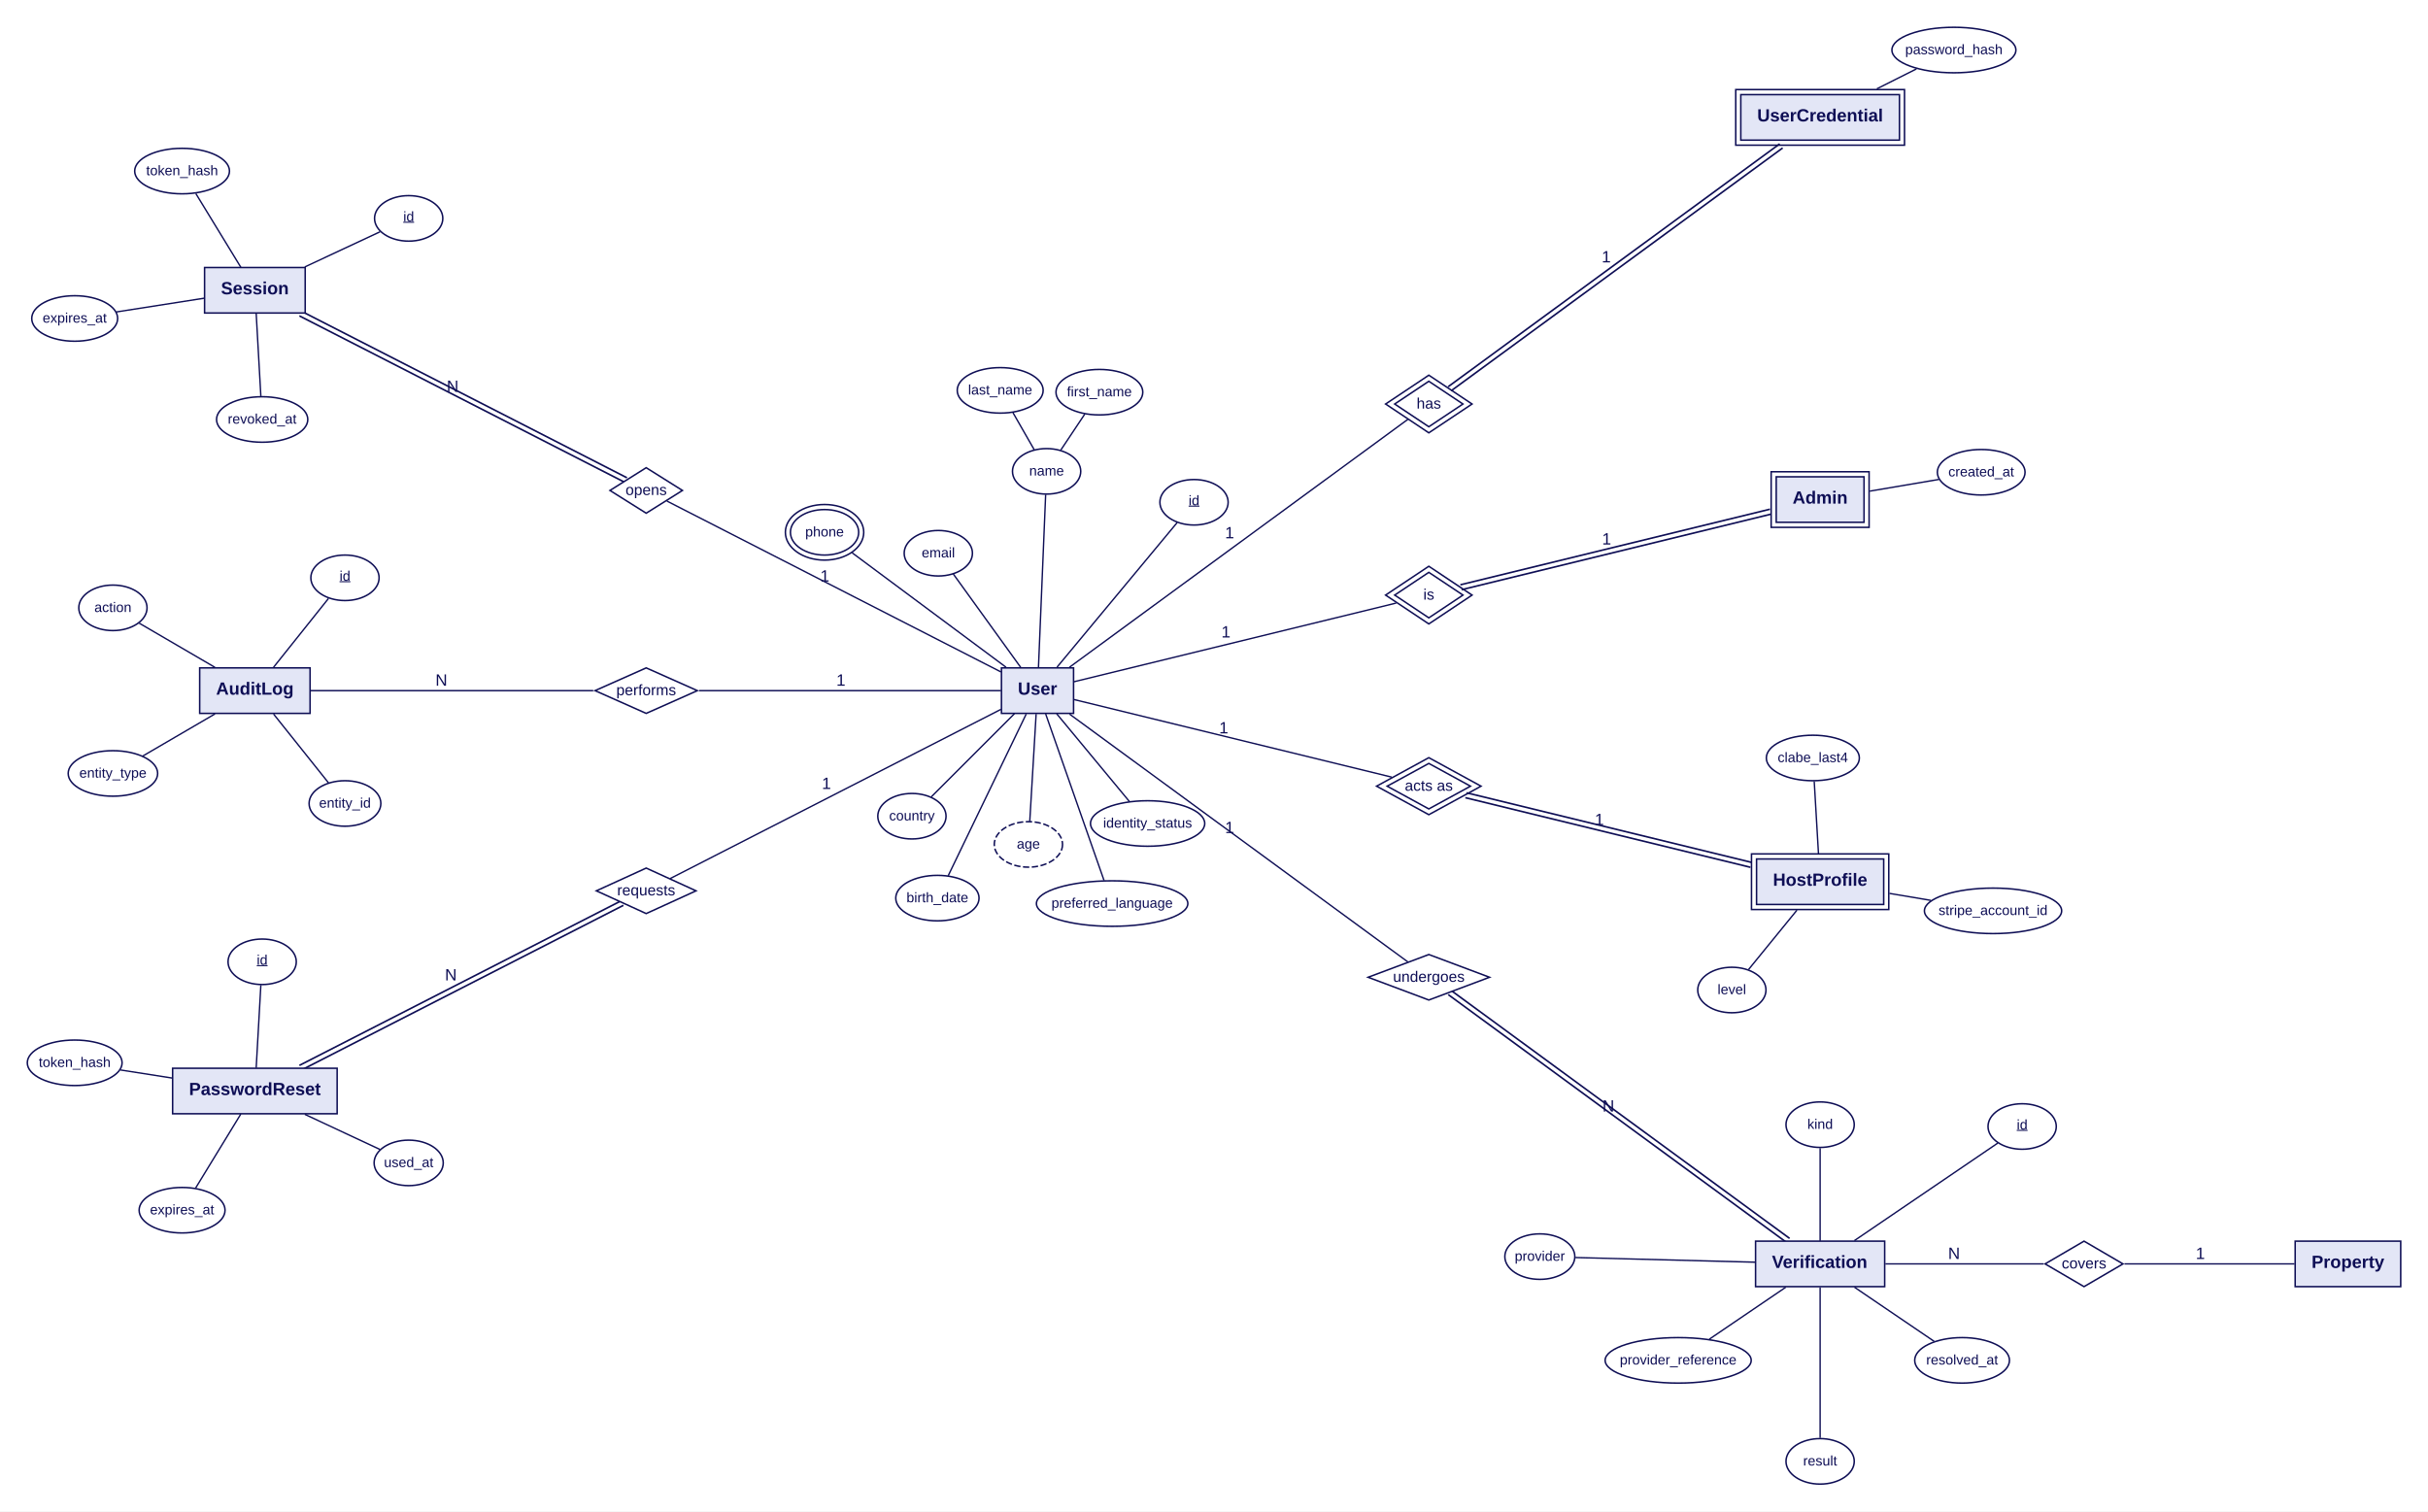
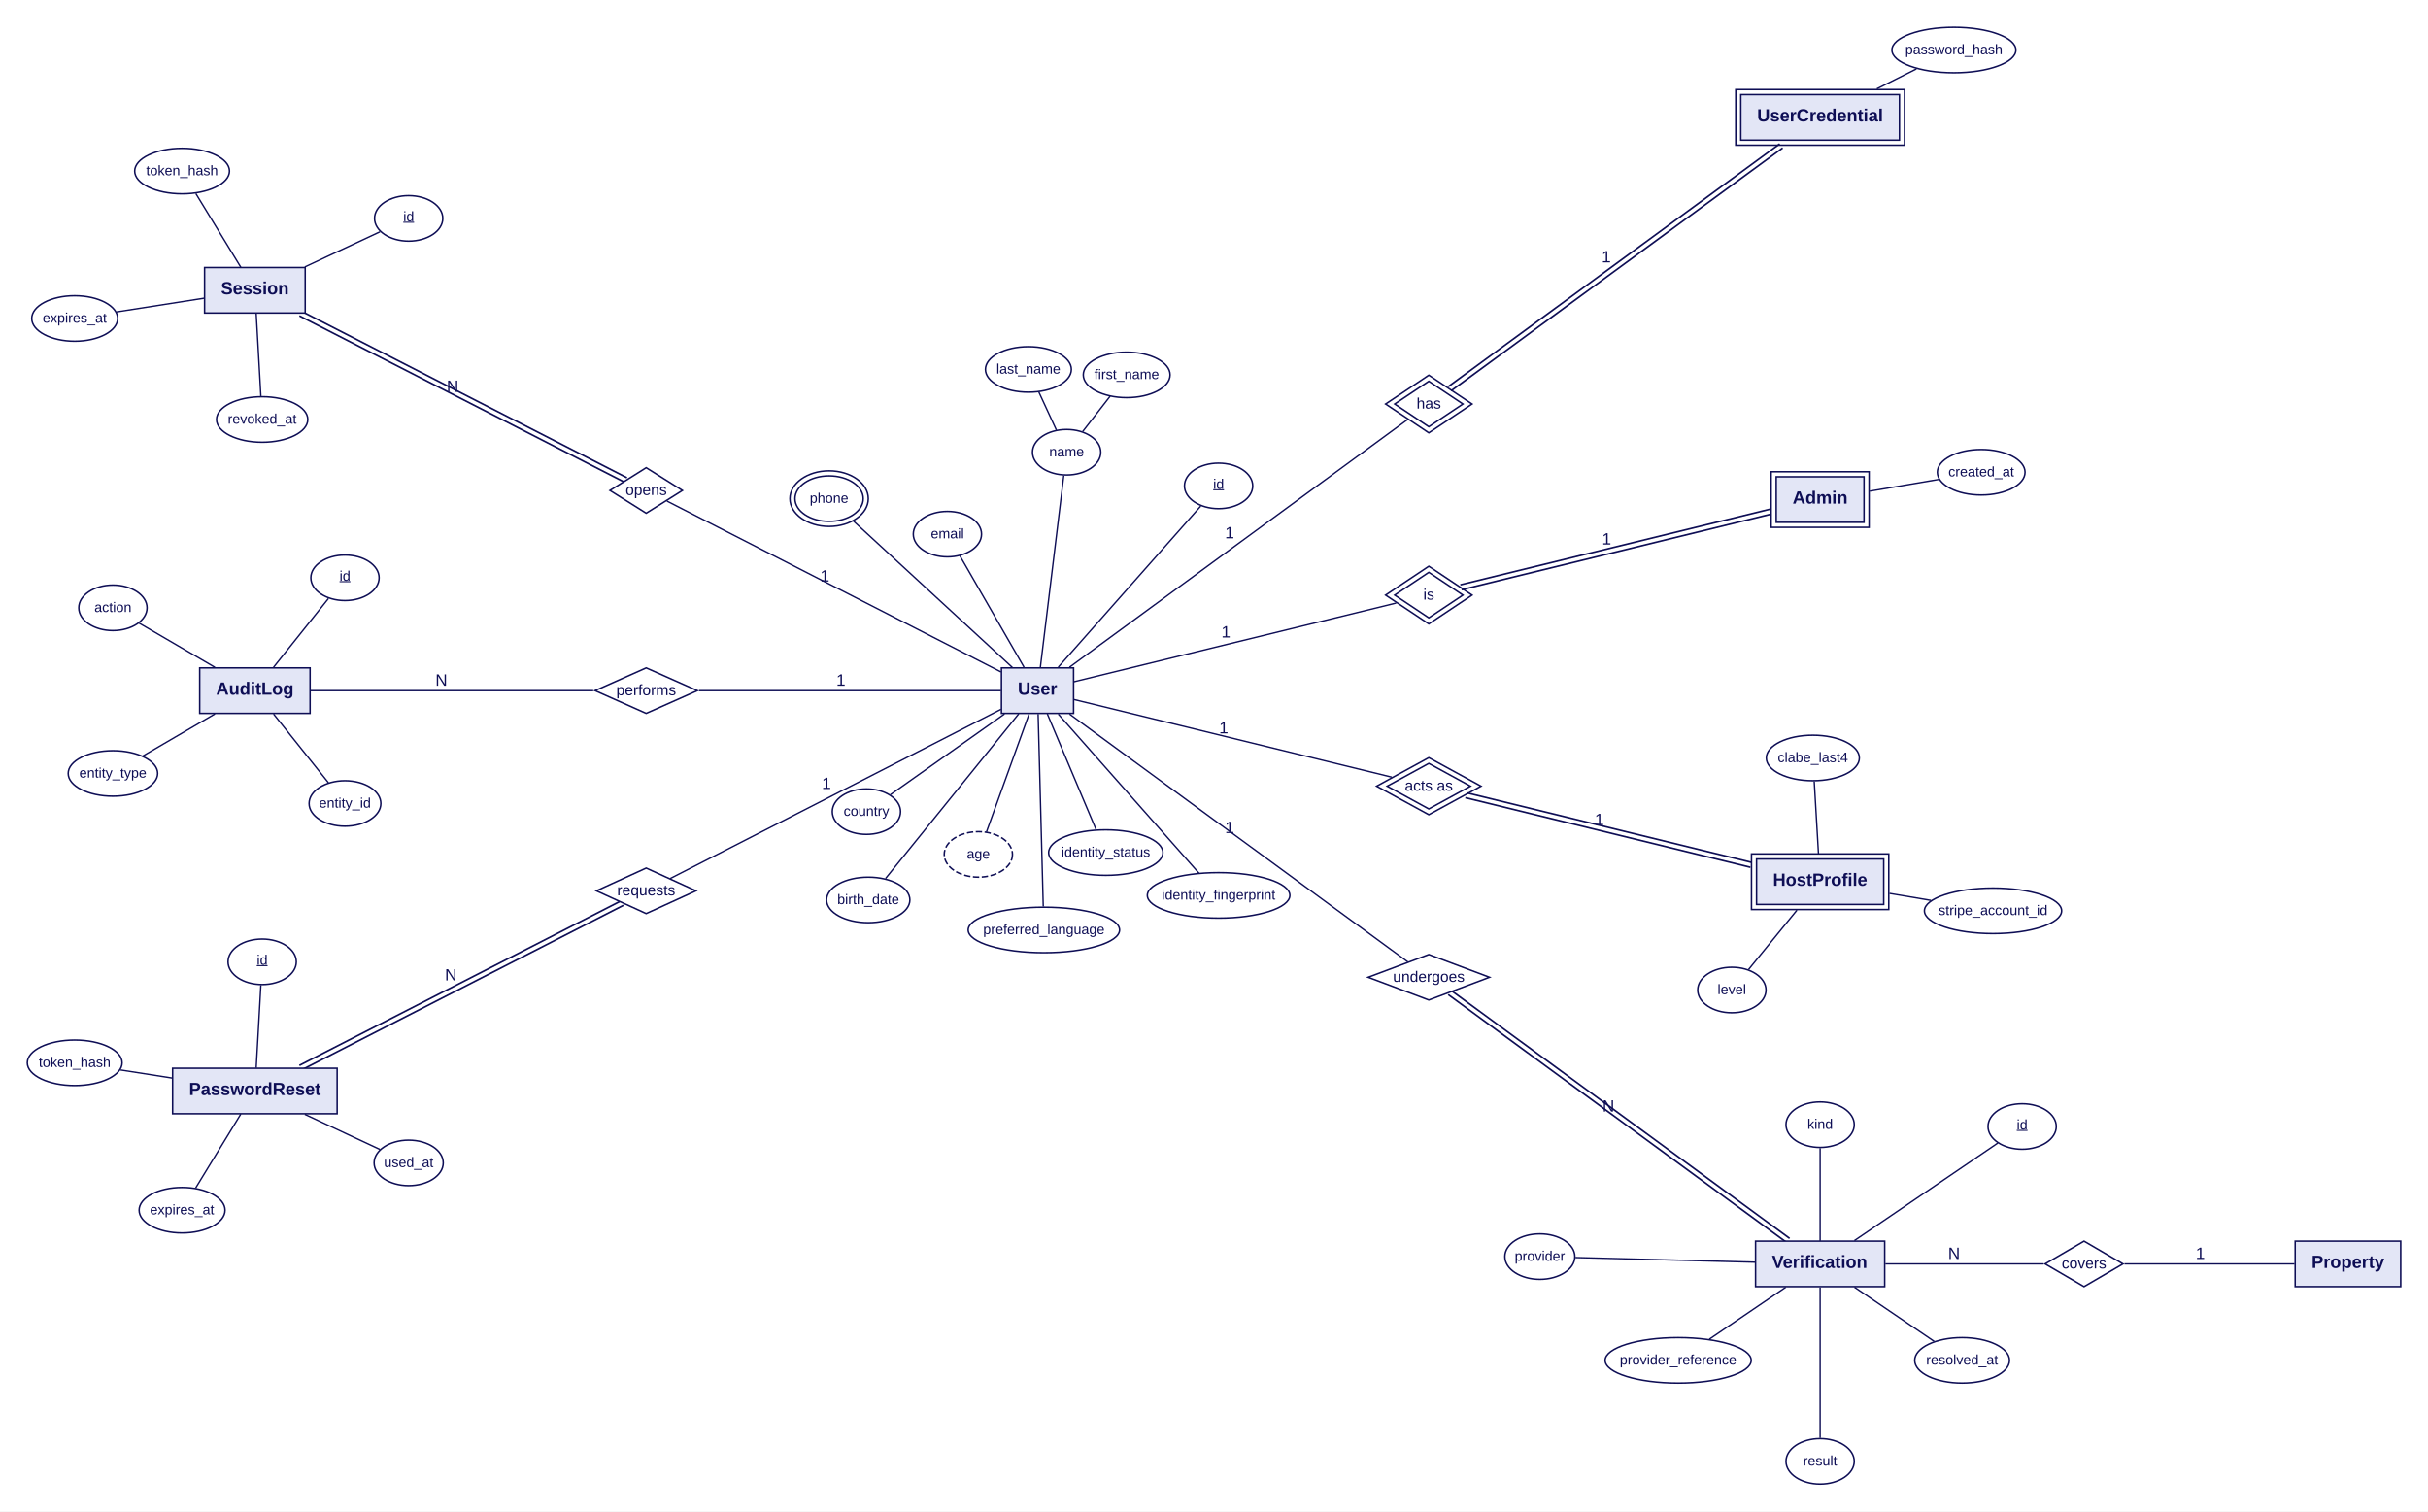
<svg xmlns="http://www.w3.org/2000/svg" width="1921pt" height="1196pt" viewBox="0.00 0.00 1921.00 1196.00">
  <g id="graph0" class="graph" transform="scale(1 1) rotate(0) translate(21.6 1174.32)">
    <polygon fill="white" stroke="none" points="-21.6,21.6 -21.6,-1174.32 1899.41,-1174.32 1899.41,21.6 -21.6,21.6" />
    <g id="edge1" class="edge">
-       <path fill="none" stroke="#0e0e55" stroke-width="1.1" d="M814.69,-646.41C839.2,-675.91 886.61,-732.97 909.75,-760.81" />
+       <path fill="none" stroke="#0e0e55" stroke-width="1.1" d="M815.7,-646.42C844.07,-678.5 901.76,-743.73 928.43,-773.89" />
    </g>
    <g id="edge2" class="edge">
-       <path fill="none" stroke="#0e0e55" stroke-width="1.1" d="M800.03,-646.41C801.42,-679.81 804.31,-749.62 805.7,-782.92" />
+       <path fill="none" stroke="#0e0e55" stroke-width="1.1" d="M801.51,-646.27C805.92,-682.33 815.63,-761.85 820.04,-797.97" />
    </g>
    <g id="edge5" class="edge">
-       <path fill="none" stroke="#0e0e55" stroke-width="1.1" d="M785.95,-646.28C770.99,-667 746.94,-700.32 732.62,-720.16" />
+       <path fill="none" stroke="#0e0e55" stroke-width="1.1" d="M788.59,-646.38C774.84,-670.27 751.13,-711.46 737.81,-734.61" />
    </g>
    <g id="edge6" class="edge">
-       <path fill="none" stroke="#0e0e55" stroke-width="1.1" d="M774.4,-646.33C741.45,-670.83 683.83,-713.67 652.53,-736.95" />
+       <path fill="none" stroke="#0e0e55" stroke-width="1.1" d="M779.37,-646.17C747.42,-675.6 685.07,-733.05 653.57,-762.08" />
    </g>
    <g id="edge7" class="edge">
-       <path fill="none" stroke="#0e0e55" stroke-width="1.1" d="M781.04,-609.62C762.1,-590.68 732.81,-561.39 715.08,-543.66" />
+       <path fill="none" stroke="#0e0e55" stroke-width="1.1" d="M773.16,-609.38C746.73,-590.68 706.5,-562.21 682.94,-545.55" />
    </g>
    <g id="edge8" class="edge">
-       <path fill="none" stroke="#0e0e55" stroke-width="1.1" d="M790.33,-609.33C774.96,-577.46 743.7,-512.67 728.6,-481.38" />
+       <path fill="none" stroke="#0e0e55" stroke-width="1.1" d="M784.42,-609.49C758.27,-577.15 704.36,-510.49 679.04,-479.18" />
    </g>
    <g id="edge9" class="edge">
-       <path fill="none" stroke="#0e0e55" stroke-width="1.1" d="M798.17,-609.36C796.81,-586.36 794.5,-547.31 793.14,-524.42" />
+       <path fill="none" stroke="#0e0e55" stroke-width="1.1" d="M792.56,-609.27C783.56,-584.35 767.69,-540.41 758.85,-515.94" />
    </g>
    <g id="edge10" class="edge">
-       <path fill="none" stroke="#0e0e55" stroke-width="1.1" d="M805.69,-609.49C817.05,-577.08 840.53,-510.08 851.88,-477.69" />
+       <path fill="none" stroke="#0e0e55" stroke-width="1.1" d="M799.75,-609.34C800.72,-573.14 802.84,-493.32 803.81,-457.06" />
    </g>
    <g id="edge11" class="edge">
-       <path fill="none" stroke="#0e0e55" stroke-width="1.1" d="M814.44,-609.53C830.62,-590 856.07,-559.3 871.96,-540.12" />
-     </g>
-     <g id="edge35" class="edge">
+       <path fill="none" stroke="#0e0e55" stroke-width="1.1" d="M807,-609.48C817.26,-585.11 835.28,-542.35 845.54,-518.01" />
+     </g>
+     <g id="edge12" class="edge">
+       <path fill="none" stroke="#0e0e55" stroke-width="1.1" d="M815.7,-609.26C843.63,-577.67 899.97,-513.97 927.16,-483.22" />
+     </g>
+     <g id="edge36" class="edge">
      <path fill="none" stroke="#0e0e55" stroke-width="1.1" d="M824.6,-646.4C885.97,-691.36 1041.32,-805.16 1092.34,-842.54" />
      <text xml:space="preserve" text-anchor="middle" x="951.24" y="-748.37" font-family="Arial" font-size="13.00" fill="#0e0e55"> 1 </text>
    </g>
-     <g id="edge37" class="edge">
+     <g id="edge38" class="edge">
      <path fill="none" stroke="#0e0e55" stroke-width="1.1" d="M770.41,-642.6C706.76,-675.16 556,-752.3 506.05,-777.85" />
      <text xml:space="preserve" text-anchor="middle" x="631" y="-714.13" font-family="Arial" font-size="13.00" fill="#0e0e55"> 1 </text>
    </g>
-     <g id="edge39" class="edge">
+     <g id="edge40" class="edge">
      <path fill="none" stroke="#0e0e55" stroke-width="1.1" d="M770.41,-613.08C707.81,-581.05 560.95,-505.91 508.61,-479.13" />
      <text xml:space="preserve" text-anchor="middle" x="632.28" y="-550.01" font-family="Arial" font-size="13.00" fill="#0e0e55"> 1 </text>
    </g>
-     <g id="edge41" class="edge">
+     <g id="edge42" class="edge">
      <path fill="none" stroke="#0e0e55" stroke-width="1.1" d="M828.11,-634.88C888.15,-649.55 1025.74,-683.14 1083.05,-697.14" />
      <text xml:space="preserve" text-anchor="middle" x="948.35" y="-669.91" font-family="Arial" font-size="13.00" fill="#0e0e55"> 1 </text>
    </g>
-     <g id="edge43" class="edge">
+     <g id="edge44" class="edge">
      <path fill="none" stroke="#0e0e55" stroke-width="1.1" d="M828.11,-620.8C886.95,-606.43 1020.26,-573.87 1079.52,-559.4" />
      <text xml:space="preserve" text-anchor="middle" x="946.59" y="-594" font-family="Arial" font-size="13.00" fill="#0e0e55"> 1 </text>
    </g>
-     <g id="edge45" class="edge">
+     <g id="edge46" class="edge">
      <path fill="none" stroke="#0e0e55" stroke-width="1.1" d="M824.6,-609.28C885.97,-564.32 1041.32,-450.52 1092.34,-413.14" />
      <text xml:space="preserve" text-anchor="middle" x="951.24" y="-515.11" font-family="Arial" font-size="13.00" fill="#0e0e55"> 1 </text>
    </g>
-     <g id="edge49" class="edge">
+     <g id="edge50" class="edge">
      <path fill="none" stroke="#0e0e55" stroke-width="1.1" d="M770.41,-627.84C715.4,-627.84 595.29,-627.84 531.46,-627.84" />
      <text xml:space="preserve" text-anchor="middle" x="643.71" y="-631.74" font-family="Arial" font-size="13.00" fill="#0e0e55"> 1 </text>
    </g>
    <g id="edge3" class="edge">
-       <path fill="none" stroke="#0e0e55" stroke-width="1.1" d="M817.65,-818.15C823.55,-826.99 830.77,-837.82 836.71,-846.73" />
+       <path fill="none" stroke="#0e0e55" stroke-width="1.1" d="M835.03,-832.88C841.74,-841.52 849.96,-852.1 856.72,-860.81" />
    </g>
    <g id="edge4" class="edge">
-       <path fill="none" stroke="#0e0e55" stroke-width="1.1" d="M796.62,-818.53C791.44,-827.58 785.09,-838.66 779.86,-847.77" />
-     </g>
-     <g id="edge12" class="edge">
+       <path fill="none" stroke="#0e0e55" stroke-width="1.1" d="M814.2,-834.04C809.86,-843.44 804.53,-854.99 800.19,-864.39" />
+     </g>
+     <g id="edge13" class="edge">
      <path fill="none" stroke="#0e0e55" stroke-width="1.1" d="M219.57,-963.11C239.27,-972.32 262.4,-983.13 279.09,-990.93" />
    </g>
-     <g id="edge13" class="edge">
+     <g id="edge14" class="edge">
      <path fill="none" stroke="#0e0e55" stroke-width="1.1" d="M168.95,-962.83C158.69,-979.63 143.53,-1004.46 133.34,-1021.15" />
    </g>
-     <g id="edge14" class="edge">
+     <g id="edge15" class="edge">
      <path fill="none" stroke="#0e0e55" stroke-width="1.1" d="M139.97,-938.36C118.06,-934.93 91.26,-930.74 70.56,-927.5" />
    </g>
-     <g id="edge15" class="edge">
+     <g id="edge16" class="edge">
      <path fill="none" stroke="#0e0e55" stroke-width="1.1" d="M181.09,-926.36C182.13,-907.87 183.73,-879.43 184.78,-860.86" />
    </g>
-     <g id="edge38" class="edge">
+     <g id="edge39" class="edge">
      <path fill="none" stroke="#0e0e55" stroke-width="1.3" d="M215.27,-924.38C282.58,-889.94 424.72,-817.22 472.61,-792.72" />
      <path fill="none" stroke="white" stroke-width="1.3" d="M216.18,-926.16C283.49,-891.72 425.63,-819 473.52,-794.5" />
      <path fill="none" stroke="#0e0e55" stroke-width="1.3" d="M217.09,-927.94C284.41,-893.5 426.54,-820.78 474.43,-796.28" />
      <text xml:space="preserve" text-anchor="middle" x="336.54" y="-864.23" font-family="Arial" font-size="13.00" fill="#0e0e55"> N </text>
    </g>
-     <g id="edge16" class="edge">
+     <g id="edge17" class="edge">
      <path fill="none" stroke="#0e0e55" stroke-width="1.1" d="M194.83,-646.34C207.63,-662.38 225.99,-685.36 238.27,-700.75" />
    </g>
-     <g id="edge17" class="edge">
+     <g id="edge18" class="edge">
      <path fill="none" stroke="#0e0e55" stroke-width="1.1" d="M148.47,-646.27C129.27,-657.47 105.29,-671.46 88.47,-681.27" />
    </g>
-     <g id="edge18" class="edge">
+     <g id="edge19" class="edge">
      <path fill="none" stroke="#0e0e55" stroke-width="1.1" d="M148.47,-609.41C130.31,-598.82 107.86,-585.73 91.26,-576.04" />
    </g>
-     <g id="edge19" class="edge">
+     <g id="edge20" class="edge">
      <path fill="none" stroke="#0e0e55" stroke-width="1.1" d="M194.83,-609.34C207.63,-593.3 225.99,-570.32 238.27,-554.93" />
    </g>
-     <g id="edge50" class="edge">
+     <g id="edge51" class="edge">
      <path fill="none" stroke="#0e0e55" stroke-width="1.1" d="M224.09,-627.84C283.69,-627.84 389.29,-627.84 447.77,-627.84" />
      <text xml:space="preserve" text-anchor="middle" x="327.62" y="-631.74" font-family="Arial" font-size="13.00" fill="#0e0e55"> N </text>
    </g>
-     <g id="edge20" class="edge">
+     <g id="edge21" class="edge">
      <path fill="none" stroke="#0e0e55" stroke-width="1.1" d="M181.09,-329.32C182.13,-347.81 183.73,-376.25 184.78,-394.82" />
    </g>
-     <g id="edge21" class="edge">
+     <g id="edge22" class="edge">
      <path fill="none" stroke="#0e0e55" stroke-width="1.1" d="M114.62,-321.29C100.57,-323.49 86.21,-325.73 73.75,-327.68" />
    </g>
-     <g id="edge22" class="edge">
+     <g id="edge23" class="edge">
      <path fill="none" stroke="#0e0e55" stroke-width="1.1" d="M168.95,-292.85C158.62,-275.94 143.33,-250.9 133.14,-234.21" />
    </g>
-     <g id="edge23" class="edge">
+     <g id="edge24" class="edge">
      <path fill="none" stroke="#0e0e55" stroke-width="1.1" d="M219.57,-292.57C239.27,-283.36 262.4,-272.55 279.09,-264.75" />
    </g>
-     <g id="edge40" class="edge">
+     <g id="edge41" class="edge">
      <path fill="none" stroke="#0e0e55" stroke-width="1.3" d="M217.09,-327.74C283.13,-361.53 421.18,-432.16 471.61,-457.96" />
      <path fill="none" stroke="white" stroke-width="1.3" d="M216.18,-329.52C282.22,-363.31 420.27,-433.94 470.7,-459.74" />
      <path fill="none" stroke="#0e0e55" stroke-width="1.3" d="M215.27,-331.3C281.31,-365.09 419.36,-435.72 469.79,-461.52" />
      <text xml:space="preserve" text-anchor="middle" x="335.13" y="-398.53" font-family="Arial" font-size="13.00" fill="#0e0e55"> N </text>
    </g>
-     <g id="edge24" class="edge">
+     <g id="edge25" class="edge">
      <path fill="none" stroke="#0e0e55" stroke-width="1.1" d="M1463.35,-1104.04C1473.94,-1109.37 1484.97,-1114.92 1494.69,-1119.81" />
    </g>
-     <g id="edge36" class="edge">
+     <g id="edge37" class="edge">
      <path fill="none" stroke="#0e0e55" stroke-width="1.3" d="M1386.46,-1060.48C1321.76,-1013.08 1173.68,-904.61 1124.16,-868.32" />
      <path fill="none" stroke="white" stroke-width="1.3" d="M1387.64,-1058.86C1322.95,-1011.47 1174.86,-902.99 1125.34,-866.71" />
      <path fill="none" stroke="#0e0e55" stroke-width="1.3" d="M1388.82,-1057.25C1324.13,-1009.86 1176.05,-901.38 1126.52,-865.1" />
      <text xml:space="preserve" text-anchor="middle" x="1249.26" y="-966.69" font-family="Arial" font-size="13.00" fill="#0e0e55"> 1 </text>
    </g>
-     <g id="edge25" class="edge">
+     <g id="edge26" class="edge">
      <path fill="none" stroke="#0e0e55" stroke-width="1.1" d="M1457.74,-785.7C1475.29,-788.67 1495.76,-792.14 1512.55,-794.99" />
    </g>
-     <g id="edge42" class="edge">
+     <g id="edge43" class="edge">
      <path fill="none" stroke="#0e0e55" stroke-width="1.3" d="M1378.77,-771.41C1314.34,-755.67 1187.83,-724.78 1133.81,-711.59" />
      <path fill="none" stroke="white" stroke-width="1.3" d="M1379.25,-769.47C1314.82,-753.73 1188.3,-722.84 1134.29,-709.65" />
      <path fill="none" stroke="#0e0e55" stroke-width="1.3" d="M1379.72,-767.52C1315.29,-751.79 1188.78,-720.9 1134.76,-707.71" />
      <text xml:space="preserve" text-anchor="middle" x="1249.54" y="-743.46" font-family="Arial" font-size="13.00" fill="#0e0e55"> 1 </text>
    </g>
-     <g id="edge26" class="edge">
+     <g id="edge27" class="edge">
      <path fill="none" stroke="#0e0e55" stroke-width="1.1" d="M1400.11,-454.13C1388.07,-439.35 1372.6,-420.38 1361.77,-407.1" />
    </g>
-     <g id="edge27" class="edge">
+     <g id="edge28" class="edge">
      <path fill="none" stroke="#0e0e55" stroke-width="1.1" d="M1473.31,-467.4C1484.17,-465.57 1495.49,-463.67 1506.14,-461.87" />
    </g>
-     <g id="edge28" class="edge">
+     <g id="edge29" class="edge">
      <path fill="none" stroke="#0e0e55" stroke-width="1.1" d="M1417.15,-498.86C1416.14,-516.13 1414.75,-539.79 1413.79,-556.04" />
    </g>
-     <g id="edge44" class="edge">
+     <g id="edge45" class="edge">
      <path fill="none" stroke="#0e0e55" stroke-width="1.3" d="M1364.3,-491.92C1298.51,-507.99 1190.41,-534.39 1138.69,-547.01" />
      <path fill="none" stroke="white" stroke-width="1.3" d="M1363.82,-489.98C1298.03,-506.05 1189.94,-532.44 1138.22,-545.07" />
      <path fill="none" stroke="#0e0e55" stroke-width="1.3" d="M1363.35,-488.04C1297.56,-504.1 1189.46,-530.5 1137.74,-543.13" />
      <text xml:space="preserve" text-anchor="middle" x="1243.79" y="-521.43" font-family="Arial" font-size="13.00" fill="#0e0e55"> 1 </text>
    </g>
-     <g id="edge29" class="edge">
+     <g id="edge30" class="edge">
      <path fill="none" stroke="#0e0e55" stroke-width="1.1" d="M1445.58,-192.68C1477.82,-214.61 1530.82,-250.66 1559.1,-269.9" />
    </g>
-     <g id="edge30" class="edge">
+     <g id="edge31" class="edge">
      <path fill="none" stroke="#0e0e55" stroke-width="1.1" d="M1418.46,-192.43C1418.46,-212.72 1418.46,-245.37 1418.46,-265.81" />
    </g>
-     <g id="edge31" class="edge">
+     <g id="edge32" class="edge">
      <path fill="none" stroke="#0e0e55" stroke-width="1.1" d="M1367.03,-175.58C1322.76,-176.73 1260.54,-178.34 1224.84,-179.27" />
    </g>
-     <g id="edge32" class="edge">
+     <g id="edge33" class="edge">
      <path fill="none" stroke="#0e0e55" stroke-width="1.1" d="M1391.27,-155.77C1372.83,-143.24 1348.66,-126.81 1330.78,-114.66" />
    </g>
-     <g id="edge33" class="edge">
+     <g id="edge34" class="edge">
      <path fill="none" stroke="#0e0e55" stroke-width="1.1" d="M1418.46,-155.7C1418.46,-125.63 1418.46,-66.57 1418.46,-36.51" />
    </g>
-     <g id="edge34" class="edge">
+     <g id="edge35" class="edge">
      <path fill="none" stroke="#0e0e55" stroke-width="1.1" d="M1445.65,-155.77C1465,-142.62 1490.66,-125.18 1508.74,-112.9" />
    </g>
-     <g id="edge46" class="edge">
+     <g id="edge47" class="edge">
      <path fill="none" stroke="#0e0e55" stroke-width="1.3" d="M1394.31,-194.41C1332.93,-239.38 1177.58,-353.18 1126.56,-390.55" />
      <path fill="none" stroke="white" stroke-width="1.3" d="M1393.12,-192.8C1331.75,-237.76 1176.4,-351.56 1125.38,-388.94" />
      <path fill="none" stroke="#0e0e55" stroke-width="1.3" d="M1391.94,-191.19C1330.57,-236.15 1175.22,-349.95 1124.2,-387.33" />
      <text xml:space="preserve" text-anchor="middle" x="1250.95" y="-294.77" font-family="Arial" font-size="13.00" fill="#0e0e55"> N </text>
    </g>
-     <g id="edge47" class="edge">
+     <g id="edge48" class="edge">
      <path fill="none" stroke="#0e0e55" stroke-width="1.1" d="M1470.07,-174.24C1509.32,-174.24 1562.08,-174.24 1595.38,-174.24" />
      <text xml:space="preserve" text-anchor="middle" x="1524.42" y="-178.14" font-family="Arial" font-size="13.00" fill="#0e0e55"> N </text>
    </g>
-     <g id="edge48" class="edge">
+     <g id="edge49" class="edge">
      <path fill="none" stroke="#0e0e55" stroke-width="1.1" d="M1793.81,-174.24C1754.01,-174.24 1695.26,-174.24 1659.22,-174.24" />
      <text xml:space="preserve" text-anchor="middle" x="1719.29" y="-178.14" font-family="Arial" font-size="13.00" fill="#0e0e55"> 1 </text>
    </g>
    <g id="node1" class="node">
      <polygon fill="#e3e6f6" stroke="#0e0e55" stroke-width="1.2" points="827.79,-645.84 770.74,-645.84 770.74,-609.84 827.79,-609.84 827.79,-645.84" />
      <text xml:space="preserve" text-anchor="start" x="783.7" y="-624.64" font-family="Arial" font-weight="bold" font-size="14.00" fill="#0e0e55">User</text>
    </g>
    <g id="node2" class="node">
-       <ellipse fill="white" stroke="#0e0e55" stroke-width="1.2" cx="923.1" cy="-776.88" rx="27" ry="18" />
-       <text xml:space="preserve" text-anchor="start" x="918.82" y="-774.58" font-family="Arial" text-decoration="underline" font-size="11.00" fill="#0e0e55">id</text>
+       <ellipse fill="white" stroke="#0e0e55" stroke-width="1.2" cx="942.54" cy="-789.84" rx="27" ry="18" />
+       <text xml:space="preserve" text-anchor="start" x="938.26" y="-787.54" font-family="Arial" text-decoration="underline" font-size="11.00" fill="#0e0e55">id</text>
    </g>
    <g id="node3" class="node">
-       <ellipse fill="white" stroke="#0e0e55" stroke-width="1.2" cx="806.46" cy="-801.36" rx="27" ry="18" />
-       <text xml:space="preserve" text-anchor="middle" x="806.46" y="-798.06" font-family="Arial" font-size="11.00" fill="#0e0e55">name</text>
+       <ellipse fill="white" stroke="#0e0e55" stroke-width="1.2" cx="822.3" cy="-816.48" rx="27" ry="18" />
+       <text xml:space="preserve" text-anchor="middle" x="822.3" y="-813.18" font-family="Arial" font-size="11.00" fill="#0e0e55">name</text>
    </g>
    <g id="node4" class="node">
-       <ellipse fill="white" stroke="#0e0e55" stroke-width="1.2" cx="848.22" cy="-864" rx="34.34" ry="18" />
-       <text xml:space="preserve" text-anchor="middle" x="848.22" y="-860.7" font-family="Arial" font-size="11.00" fill="#0e0e55">first_name</text>
+       <ellipse fill="white" stroke="#0e0e55" stroke-width="1.2" cx="869.82" cy="-877.68" rx="34.34" ry="18" />
+       <text xml:space="preserve" text-anchor="middle" x="869.82" y="-874.38" font-family="Arial" font-size="11.00" fill="#0e0e55">first_name</text>
    </g>
    <g id="node5" class="node">
-       <ellipse fill="white" stroke="#0e0e55" stroke-width="1.2" cx="769.74" cy="-865.44" rx="33.99" ry="18" />
-       <text xml:space="preserve" text-anchor="middle" x="769.74" y="-862.14" font-family="Arial" font-size="11.00" fill="#0e0e55">last_name</text>
+       <ellipse fill="white" stroke="#0e0e55" stroke-width="1.2" cx="792.06" cy="-882" rx="33.99" ry="18" />
+       <text xml:space="preserve" text-anchor="middle" x="792.06" y="-878.7" font-family="Arial" font-size="11.00" fill="#0e0e55">last_name</text>
    </g>
    <g id="node6" class="node">
-       <ellipse fill="white" stroke="#0e0e55" stroke-width="1.2" cx="720.78" cy="-736.56" rx="27" ry="18" />
-       <text xml:space="preserve" text-anchor="middle" x="720.78" y="-733.26" font-family="Arial" font-size="11.00" fill="#0e0e55">email</text>
+       <ellipse fill="white" stroke="#0e0e55" stroke-width="1.2" cx="727.98" cy="-751.68" rx="27" ry="18" />
+       <text xml:space="preserve" text-anchor="middle" x="727.98" y="-748.38" font-family="Arial" font-size="11.00" fill="#0e0e55">email</text>
    </g>
    <g id="node7" class="node">
-       <ellipse fill="white" stroke="#0e0e55" stroke-width="1.2" cx="630.78" cy="-753.12" rx="27" ry="18" />
-       <ellipse fill="none" stroke="#0e0e55" stroke-width="1.2" cx="630.78" cy="-753.12" rx="31" ry="22" />
-       <text xml:space="preserve" text-anchor="middle" x="630.78" y="-749.82" font-family="Arial" font-size="11.00" fill="#0e0e55">phone</text>
+       <ellipse fill="white" stroke="#0e0e55" stroke-width="1.2" cx="634.38" cy="-779.76" rx="27" ry="18" />
+       <ellipse fill="none" stroke="#0e0e55" stroke-width="1.2" cx="634.38" cy="-779.76" rx="31" ry="22" />
+       <text xml:space="preserve" text-anchor="middle" x="634.38" y="-776.46" font-family="Arial" font-size="11.00" fill="#0e0e55">phone</text>
    </g>
    <g id="node8" class="node">
-       <ellipse fill="white" stroke="#0e0e55" stroke-width="1.2" cx="699.9" cy="-528.48" rx="27" ry="18" />
-       <text xml:space="preserve" text-anchor="middle" x="699.9" y="-525.18" font-family="Arial" font-size="11.00" fill="#0e0e55">country</text>
+       <ellipse fill="white" stroke="#0e0e55" stroke-width="1.2" cx="663.9" cy="-532.08" rx="27" ry="18" />
+       <text xml:space="preserve" text-anchor="middle" x="663.9" y="-528.78" font-family="Arial" font-size="11.00" fill="#0e0e55">country</text>
    </g>
    <g id="node9" class="node">
-       <ellipse fill="white" stroke="#0e0e55" stroke-width="1.2" cx="720.06" cy="-463.68" rx="32.95" ry="18" />
-       <text xml:space="preserve" text-anchor="middle" x="720.06" y="-460.38" font-family="Arial" font-size="11.00" fill="#0e0e55">birth_date</text>
+       <ellipse fill="white" stroke="#0e0e55" stroke-width="1.2" cx="665.34" cy="-462.24" rx="32.95" ry="18" />
+       <text xml:space="preserve" text-anchor="middle" x="665.34" y="-458.94" font-family="Arial" font-size="11.00" fill="#0e0e55">birth_date</text>
    </g>
    <g id="node10" class="node">
-       <ellipse fill="white" stroke="#0e0e55" stroke-width="1.2" stroke-dasharray="5,2" cx="792.06" cy="-506.16" rx="27" ry="18" />
-       <text xml:space="preserve" text-anchor="middle" x="792.06" y="-502.86" font-family="Arial" font-size="11.00" fill="#0e0e55">age</text>
+       <ellipse fill="white" stroke="#0e0e55" stroke-width="1.2" stroke-dasharray="5,2" cx="752.46" cy="-498.24" rx="27" ry="18" />
+       <text xml:space="preserve" text-anchor="middle" x="752.46" y="-494.94" font-family="Arial" font-size="11.00" fill="#0e0e55">age</text>
    </g>
    <g id="node11" class="node">
-       <ellipse fill="white" stroke="#0e0e55" stroke-width="1.2" cx="858.3" cy="-459.36" rx="59.9" ry="18" />
-       <text xml:space="preserve" text-anchor="middle" x="858.3" y="-456.06" font-family="Arial" font-size="11.00" fill="#0e0e55">preferred_language</text>
+       <ellipse fill="white" stroke="#0e0e55" stroke-width="1.2" cx="804.3" cy="-438.48" rx="59.9" ry="18" />
+       <text xml:space="preserve" text-anchor="middle" x="804.3" y="-435.18" font-family="Arial" font-size="11.00" fill="#0e0e55">preferred_language</text>
    </g>
    <g id="node12" class="node">
-       <ellipse fill="white" stroke="#0e0e55" stroke-width="1.2" cx="886.38" cy="-522.72" rx="45.19" ry="18" />
-       <text xml:space="preserve" text-anchor="middle" x="886.38" y="-519.42" font-family="Arial" font-size="11.00" fill="#0e0e55">identity_status</text>
+       <ellipse fill="white" stroke="#0e0e55" stroke-width="1.2" cx="853.26" cy="-499.68" rx="45.19" ry="18" />
+       <text xml:space="preserve" text-anchor="middle" x="853.26" y="-496.38" font-family="Arial" font-size="11.00" fill="#0e0e55">identity_status</text>
    </g>
    <g id="node13" class="node">
+       <ellipse fill="white" stroke="#0e0e55" stroke-width="1.2" cx="942.54" cy="-465.84" rx="56.39" ry="18" />
+       <text xml:space="preserve" text-anchor="middle" x="942.54" y="-462.54" font-family="Arial" font-size="11.00" fill="#0e0e55">identity_fingerprint</text>
+     </g>
+     <g id="node14" class="node">
      <polygon fill="#e3e6f6" stroke="#0e0e55" stroke-width="1.2" points="219.87,-962.64 140.26,-962.64 140.26,-926.64 219.87,-926.64 219.87,-962.64" />
      <text xml:space="preserve" text-anchor="start" x="153.22" y="-941.44" font-family="Arial" font-weight="bold" font-size="14.00" fill="#0e0e55">Session</text>
    </g>
-     <g id="node14" class="node">
+     <g id="node15" class="node">
      <ellipse fill="white" stroke="#0e0e55" stroke-width="1.2" cx="301.74" cy="-1001.52" rx="27" ry="18" />
      <text xml:space="preserve" text-anchor="start" x="297.46" y="-999.22" font-family="Arial" text-decoration="underline" font-size="11.00" fill="#0e0e55">id</text>
    </g>
-     <g id="node15" class="node">
+     <g id="node16" class="node">
      <ellipse fill="white" stroke="#0e0e55" stroke-width="1.2" cx="122.46" cy="-1038.96" rx="37.5" ry="18" />
      <text xml:space="preserve" text-anchor="middle" x="122.46" y="-1035.66" font-family="Arial" font-size="11.00" fill="#0e0e55">token_hash</text>
    </g>
-     <g id="node16" class="node">
+     <g id="node17" class="node">
      <ellipse fill="white" stroke="#0e0e55" stroke-width="1.2" cx="37.5" cy="-922.32" rx="33.99" ry="18" />
      <text xml:space="preserve" text-anchor="middle" x="37.5" y="-919.02" font-family="Arial" font-size="11.00" fill="#0e0e55">expires_at</text>
    </g>
-     <g id="node17" class="node">
+     <g id="node18" class="node">
      <ellipse fill="white" stroke="#0e0e55" stroke-width="1.2" cx="185.82" cy="-842.4" rx="36.1" ry="18" />
      <text xml:space="preserve" text-anchor="middle" x="185.82" y="-839.1" font-family="Arial" font-size="11.00" fill="#0e0e55">revoked_at</text>
    </g>
-     <g id="node18" class="node">
+     <g id="node19" class="node">
      <polygon fill="#e3e6f6" stroke="#0e0e55" stroke-width="1.2" points="223.73,-645.84 136.39,-645.84 136.39,-609.84 223.73,-609.84 223.73,-645.84" />
      <text xml:space="preserve" text-anchor="start" x="149.35" y="-624.64" font-family="Arial" font-weight="bold" font-size="14.00" fill="#0e0e55">AuditLog</text>
    </g>
-     <g id="node19" class="node">
+     <g id="node20" class="node">
      <ellipse fill="white" stroke="#0e0e55" stroke-width="1.2" cx="251.34" cy="-717.12" rx="27" ry="18" />
      <text xml:space="preserve" text-anchor="start" x="247.06" y="-714.82" font-family="Arial" text-decoration="underline" font-size="11.00" fill="#0e0e55">id</text>
    </g>
-     <g id="node20" class="node">
+     <g id="node21" class="node">
      <ellipse fill="white" stroke="#0e0e55" stroke-width="1.2" cx="67.74" cy="-693.36" rx="27" ry="18" />
      <text xml:space="preserve" text-anchor="middle" x="67.74" y="-690.06" font-family="Arial" font-size="11.00" fill="#0e0e55">action</text>
    </g>
-     <g id="node21" class="node">
+     <g id="node22" class="node">
      <ellipse fill="white" stroke="#0e0e55" stroke-width="1.2" cx="67.74" cy="-562.32" rx="35.39" ry="18" />
      <text xml:space="preserve" text-anchor="middle" x="67.74" y="-559.02" font-family="Arial" font-size="11.00" fill="#0e0e55">entity_type</text>
    </g>
-     <g id="node22" class="node">
+     <g id="node23" class="node">
      <ellipse fill="white" stroke="#0e0e55" stroke-width="1.2" cx="251.34" cy="-538.56" rx="28.39" ry="18" />
      <text xml:space="preserve" text-anchor="middle" x="251.34" y="-535.26" font-family="Arial" font-size="11.00" fill="#0e0e55">entity_id</text>
    </g>
-     <g id="node23" class="node">
+     <g id="node24" class="node">
      <polygon fill="#e3e6f6" stroke="#0e0e55" stroke-width="1.2" points="245.15,-329.04 114.97,-329.04 114.97,-293.04 245.15,-293.04 245.15,-329.04" />
      <text xml:space="preserve" text-anchor="start" x="127.93" y="-307.84" font-family="Arial" font-weight="bold" font-size="14.00" fill="#0e0e55">PasswordReset</text>
    </g>
-     <g id="node24" class="node">
+     <g id="node25" class="node">
      <ellipse fill="white" stroke="#0e0e55" stroke-width="1.2" cx="185.82" cy="-413.28" rx="27" ry="18" />
      <text xml:space="preserve" text-anchor="start" x="181.54" y="-410.98" font-family="Arial" text-decoration="underline" font-size="11.00" fill="#0e0e55">id</text>
    </g>
-     <g id="node25" class="node">
+     <g id="node26" class="node">
      <ellipse fill="white" stroke="#0e0e55" stroke-width="1.2" cx="37.5" cy="-333.36" rx="37.5" ry="18" />
      <text xml:space="preserve" text-anchor="middle" x="37.5" y="-330.06" font-family="Arial" font-size="11.00" fill="#0e0e55">token_hash</text>
    </g>
-     <g id="node26" class="node">
+     <g id="node27" class="node">
      <ellipse fill="white" stroke="#0e0e55" stroke-width="1.2" cx="122.46" cy="-216.72" rx="33.99" ry="18" />
      <text xml:space="preserve" text-anchor="middle" x="122.46" y="-213.42" font-family="Arial" font-size="11.00" fill="#0e0e55">expires_at</text>
    </g>
-     <g id="node27" class="node">
+     <g id="node28" class="node">
      <ellipse fill="white" stroke="#0e0e55" stroke-width="1.2" cx="301.74" cy="-254.16" rx="27.35" ry="18" />
      <text xml:space="preserve" text-anchor="middle" x="301.74" y="-250.86" font-family="Arial" font-size="11.00" fill="#0e0e55">used_at</text>
    </g>
-     <g id="node28" class="node">
+     <g id="node29" class="node">
      <polygon fill="#e3e6f6" stroke="#0e0e55" stroke-width="1.2" points="1481.22,-1099.44 1355.7,-1099.44 1355.7,-1063.44 1481.22,-1063.44 1481.22,-1099.44" />
      <polygon fill="none" stroke="#0e0e55" stroke-width="1.2" points="1485.22,-1103.44 1351.7,-1103.44 1351.7,-1059.44 1485.22,-1059.44 1485.22,-1103.44" />
      <text xml:space="preserve" text-anchor="start" x="1368.66" y="-1078.24" font-family="Arial" font-weight="bold" font-size="14.00" fill="#0e0e55">UserCredential</text>
    </g>
-     <g id="node29" class="node">
+     <g id="node30" class="node">
      <ellipse fill="white" stroke="#0e0e55" stroke-width="1.2" cx="1524.3" cy="-1134.72" rx="49.04" ry="18" />
      <text xml:space="preserve" text-anchor="middle" x="1524.3" y="-1131.42" font-family="Arial" font-size="11.00" fill="#0e0e55">password_hash</text>
    </g>
-     <g id="node30" class="node">
+     <g id="node31" class="node">
      <polygon fill="#e3e6f6" stroke="#0e0e55" stroke-width="1.2" points="1453.2,-797.04 1383.72,-797.04 1383.72,-761.04 1453.2,-761.04 1453.2,-797.04" />
      <polygon fill="none" stroke="#0e0e55" stroke-width="1.2" points="1457.2,-801.04 1379.72,-801.04 1379.72,-757.04 1457.2,-757.04 1457.2,-801.04" />
      <text xml:space="preserve" text-anchor="start" x="1396.68" y="-775.84" font-family="Arial" font-weight="bold" font-size="14.00" fill="#0e0e55">Admin</text>
    </g>
-     <g id="node31" class="node">
+     <g id="node32" class="node">
      <ellipse fill="white" stroke="#0e0e55" stroke-width="1.2" cx="1545.9" cy="-800.64" rx="34.7" ry="18" />
      <text xml:space="preserve" text-anchor="middle" x="1545.9" y="-797.34" font-family="Arial" font-size="11.00" fill="#0e0e55">created_at</text>
    </g>
-     <g id="node32" class="node">
+     <g id="node33" class="node">
      <polygon fill="#e3e6f6" stroke="#0e0e55" stroke-width="1.2" points="1468.76,-494.64 1368.16,-494.64 1368.16,-458.64 1468.76,-458.64 1468.76,-494.64" />
      <polygon fill="none" stroke="#0e0e55" stroke-width="1.2" points="1472.76,-498.64 1364.16,-498.64 1364.16,-454.64 1472.76,-454.64 1472.76,-498.64" />
      <text xml:space="preserve" text-anchor="start" x="1381.12" y="-473.44" font-family="Arial" font-weight="bold" font-size="14.00" fill="#0e0e55">HostProfile</text>
    </g>
-     <g id="node33" class="node">
+     <g id="node34" class="node">
      <ellipse fill="white" stroke="#0e0e55" stroke-width="1.2" cx="1348.62" cy="-390.96" rx="27" ry="18" />
      <text xml:space="preserve" text-anchor="middle" x="1348.62" y="-387.66" font-family="Arial" font-size="11.00" fill="#0e0e55">level</text>
    </g>
-     <g id="node34" class="node">
+     <g id="node35" class="node">
      <ellipse fill="white" stroke="#0e0e55" stroke-width="1.2" cx="1555.26" cy="-453.6" rx="54.29" ry="18" />
      <text xml:space="preserve" text-anchor="middle" x="1555.26" y="-450.3" font-family="Arial" font-size="11.00" fill="#0e0e55">stripe_account_id</text>
    </g>
-     <g id="node35" class="node">
+     <g id="node36" class="node">
      <ellipse fill="white" stroke="#0e0e55" stroke-width="1.2" cx="1412.7" cy="-574.56" rx="36.8" ry="18" />
      <text xml:space="preserve" text-anchor="middle" x="1412.7" y="-571.26" font-family="Arial" font-size="11.00" fill="#0e0e55">clabe_last4</text>
    </g>
-     <g id="node36" class="node">
+     <g id="node37" class="node">
      <polygon fill="#e3e6f6" stroke="#0e0e55" stroke-width="1.2" points="1469.54,-192.24 1367.38,-192.24 1367.38,-156.24 1469.54,-156.24 1469.54,-192.24" />
      <text xml:space="preserve" text-anchor="start" x="1380.34" y="-171.04" font-family="Arial" font-weight="bold" font-size="14.00" fill="#0e0e55">Verification</text>
    </g>
-     <g id="node37" class="node">
+     <g id="node38" class="node">
      <ellipse fill="white" stroke="#0e0e55" stroke-width="1.2" cx="1578.3" cy="-282.96" rx="27" ry="18" />
      <text xml:space="preserve" text-anchor="start" x="1574.02" y="-280.66" font-family="Arial" text-decoration="underline" font-size="11.00" fill="#0e0e55">id</text>
    </g>
-     <g id="node38" class="node">
+     <g id="node39" class="node">
      <ellipse fill="white" stroke="#0e0e55" stroke-width="1.2" cx="1418.46" cy="-284.4" rx="27" ry="18" />
      <text xml:space="preserve" text-anchor="middle" x="1418.46" y="-281.1" font-family="Arial" font-size="11.00" fill="#0e0e55">kind</text>
    </g>
-     <g id="node39" class="node">
+     <g id="node40" class="node">
      <ellipse fill="white" stroke="#0e0e55" stroke-width="1.2" cx="1196.7" cy="-180" rx="27.69" ry="18" />
      <text xml:space="preserve" text-anchor="middle" x="1196.7" y="-176.7" font-family="Arial" font-size="11.00" fill="#0e0e55">provider</text>
    </g>
-     <g id="node40" class="node">
+     <g id="node41" class="node">
      <ellipse fill="white" stroke="#0e0e55" stroke-width="1.2" cx="1306.14" cy="-97.92" rx="57.79" ry="18" />
      <text xml:space="preserve" text-anchor="middle" x="1306.14" y="-94.62" font-family="Arial" font-size="11.00" fill="#0e0e55">provider_reference</text>
    </g>
-     <g id="node41" class="node">
+     <g id="node42" class="node">
      <ellipse fill="white" stroke="#0e0e55" stroke-width="1.2" cx="1418.46" cy="-18" rx="27" ry="18" />
      <text xml:space="preserve" text-anchor="middle" x="1418.46" y="-14.7" font-family="Arial" font-size="11.00" fill="#0e0e55">result</text>
    </g>
-     <g id="node42" class="node">
+     <g id="node43" class="node">
      <ellipse fill="white" stroke="#0e0e55" stroke-width="1.2" cx="1530.78" cy="-97.92" rx="37.49" ry="18" />
      <text xml:space="preserve" text-anchor="middle" x="1530.78" y="-94.62" font-family="Arial" font-size="11.00" fill="#0e0e55">resolved_at</text>
    </g>
-     <g id="node43" class="node">
+     <g id="node44" class="node">
      <polygon fill="#e3e6f6" stroke="#0e0e55" stroke-width="1.2" points="1877.81,-192.24 1794.31,-192.24 1794.31,-156.24 1877.81,-156.24 1877.81,-192.24" />
      <text xml:space="preserve" text-anchor="start" x="1807.27" y="-171.04" font-family="Arial" font-weight="bold" font-size="14.00" fill="#0e0e55">Property</text>
    </g>
-     <g id="node44" class="node">
+     <g id="node45" class="node">
      <polygon fill="#ffffff" stroke="#0e0e55" stroke-width="1.2" points="1108.86,-872.64 1081.86,-854.64 1108.86,-836.64 1135.86,-854.64 1108.86,-872.64" />
      <polygon fill="none" stroke="#0e0e55" stroke-width="1.2" points="1108.86,-877.45 1074.65,-854.64 1108.86,-831.83 1143.07,-854.64 1108.86,-877.45" />
      <text xml:space="preserve" text-anchor="middle" x="1108.86" y="-851.04" font-family="Arial" font-size="12.00" fill="#0e0e55">has</text>
    </g>
-     <g id="node45" class="node">
+     <g id="node46" class="node">
      <polygon fill="#ffffff" stroke="#0e0e55" stroke-width="1.2" points="489.66,-804.24 460.99,-786.24 489.66,-768.24 518.34,-786.24 489.66,-804.24" />
      <text xml:space="preserve" text-anchor="middle" x="489.66" y="-782.64" font-family="Arial" font-size="12.00" fill="#0e0e55">opens</text>
    </g>
-     <g id="node46" class="node">
+     <g id="node47" class="node">
      <polygon fill="#ffffff" stroke="#0e0e55" stroke-width="1.2" points="489.66,-487.44 450.24,-469.44 489.66,-451.44 529.08,-469.44 489.66,-487.44" />
      <text xml:space="preserve" text-anchor="middle" x="489.66" y="-465.84" font-family="Arial" font-size="12.00" fill="#0e0e55">requests</text>
    </g>
-     <g id="node47" class="node">
+     <g id="node48" class="node">
      <polygon fill="#ffffff" stroke="#0e0e55" stroke-width="1.2" points="1108.86,-721.44 1081.86,-703.44 1108.86,-685.44 1135.86,-703.44 1108.86,-721.44" />
      <polygon fill="none" stroke="#0e0e55" stroke-width="1.2" points="1108.86,-726.25 1074.65,-703.44 1108.86,-680.63 1143.07,-703.44 1108.86,-726.25" />
      <text xml:space="preserve" text-anchor="middle" x="1108.86" y="-699.84" font-family="Arial" font-size="12.00" fill="#0e0e55">is</text>
    </g>
-     <g id="node48" class="node">
+     <g id="node49" class="node">
      <polygon fill="#ffffff" stroke="#0e0e55" stroke-width="1.2" points="1108.86,-570.24 1075.9,-552.24 1108.86,-534.24 1141.82,-552.24 1108.86,-570.24" />
      <polygon fill="none" stroke="#0e0e55" stroke-width="1.2" points="1108.86,-574.8 1067.55,-552.24 1108.86,-529.68 1150.17,-552.24 1108.86,-574.8" />
      <text xml:space="preserve" text-anchor="middle" x="1108.86" y="-548.64" font-family="Arial" font-size="12.00" fill="#0e0e55">acts as</text>
    </g>
-     <g id="node49" class="node">
+     <g id="node50" class="node">
      <polygon fill="#ffffff" stroke="#0e0e55" stroke-width="1.2" points="1108.86,-419.04 1060.83,-401.04 1108.86,-383.04 1156.89,-401.04 1108.86,-419.04" />
      <text xml:space="preserve" text-anchor="middle" x="1108.86" y="-397.44" font-family="Arial" font-size="12.00" fill="#0e0e55">undergoes</text>
    </g>
-     <g id="node50" class="node">
+     <g id="node51" class="node">
      <polygon fill="#ffffff" stroke="#0e0e55" stroke-width="1.2" points="1627.26,-192.24 1596.45,-174.24 1627.26,-156.24 1658.07,-174.24 1627.26,-192.24" />
      <text xml:space="preserve" text-anchor="middle" x="1627.26" y="-170.64" font-family="Arial" font-size="12.00" fill="#0e0e55">covers</text>
    </g>
-     <g id="node51" class="node">
+     <g id="node52" class="node">
      <polygon fill="#ffffff" stroke="#0e0e55" stroke-width="1.2" points="489.66,-645.84 449.18,-627.84 489.66,-609.84 530.14,-627.84 489.66,-645.84" />
      <text xml:space="preserve" text-anchor="middle" x="489.66" y="-624.24" font-family="Arial" font-size="12.00" fill="#0e0e55">performs</text>
    </g>
  </g>
</svg>
